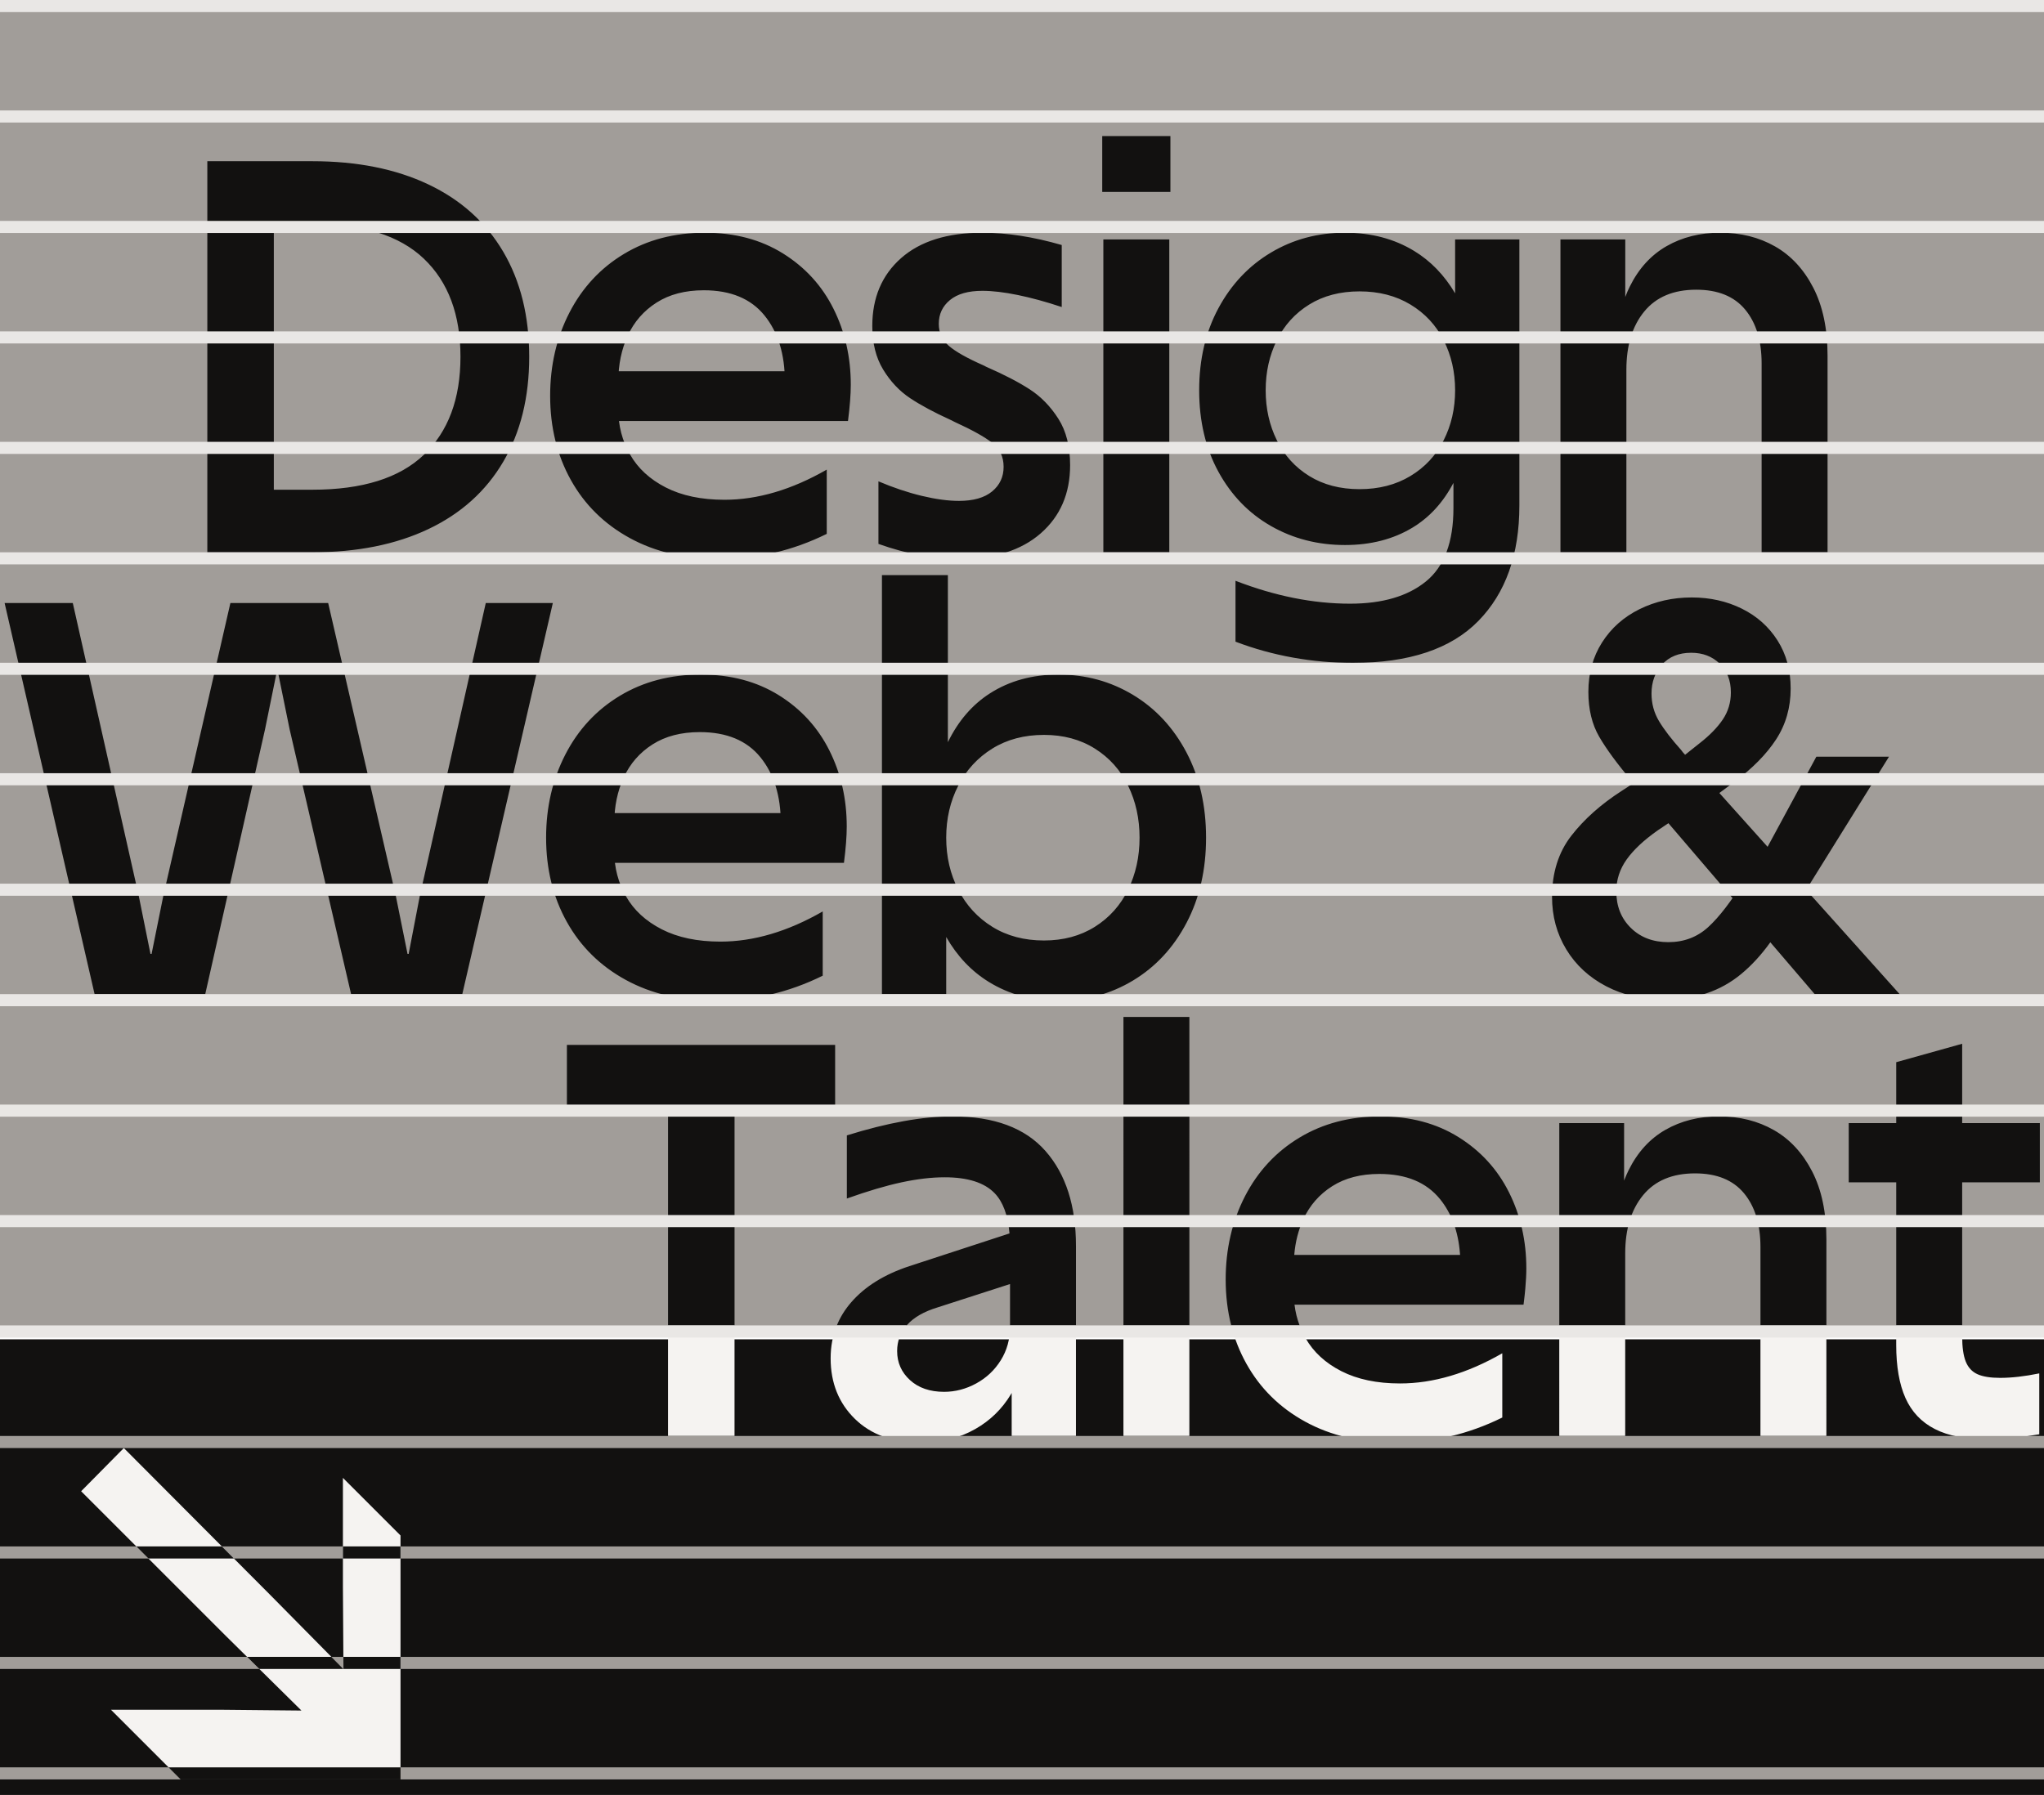
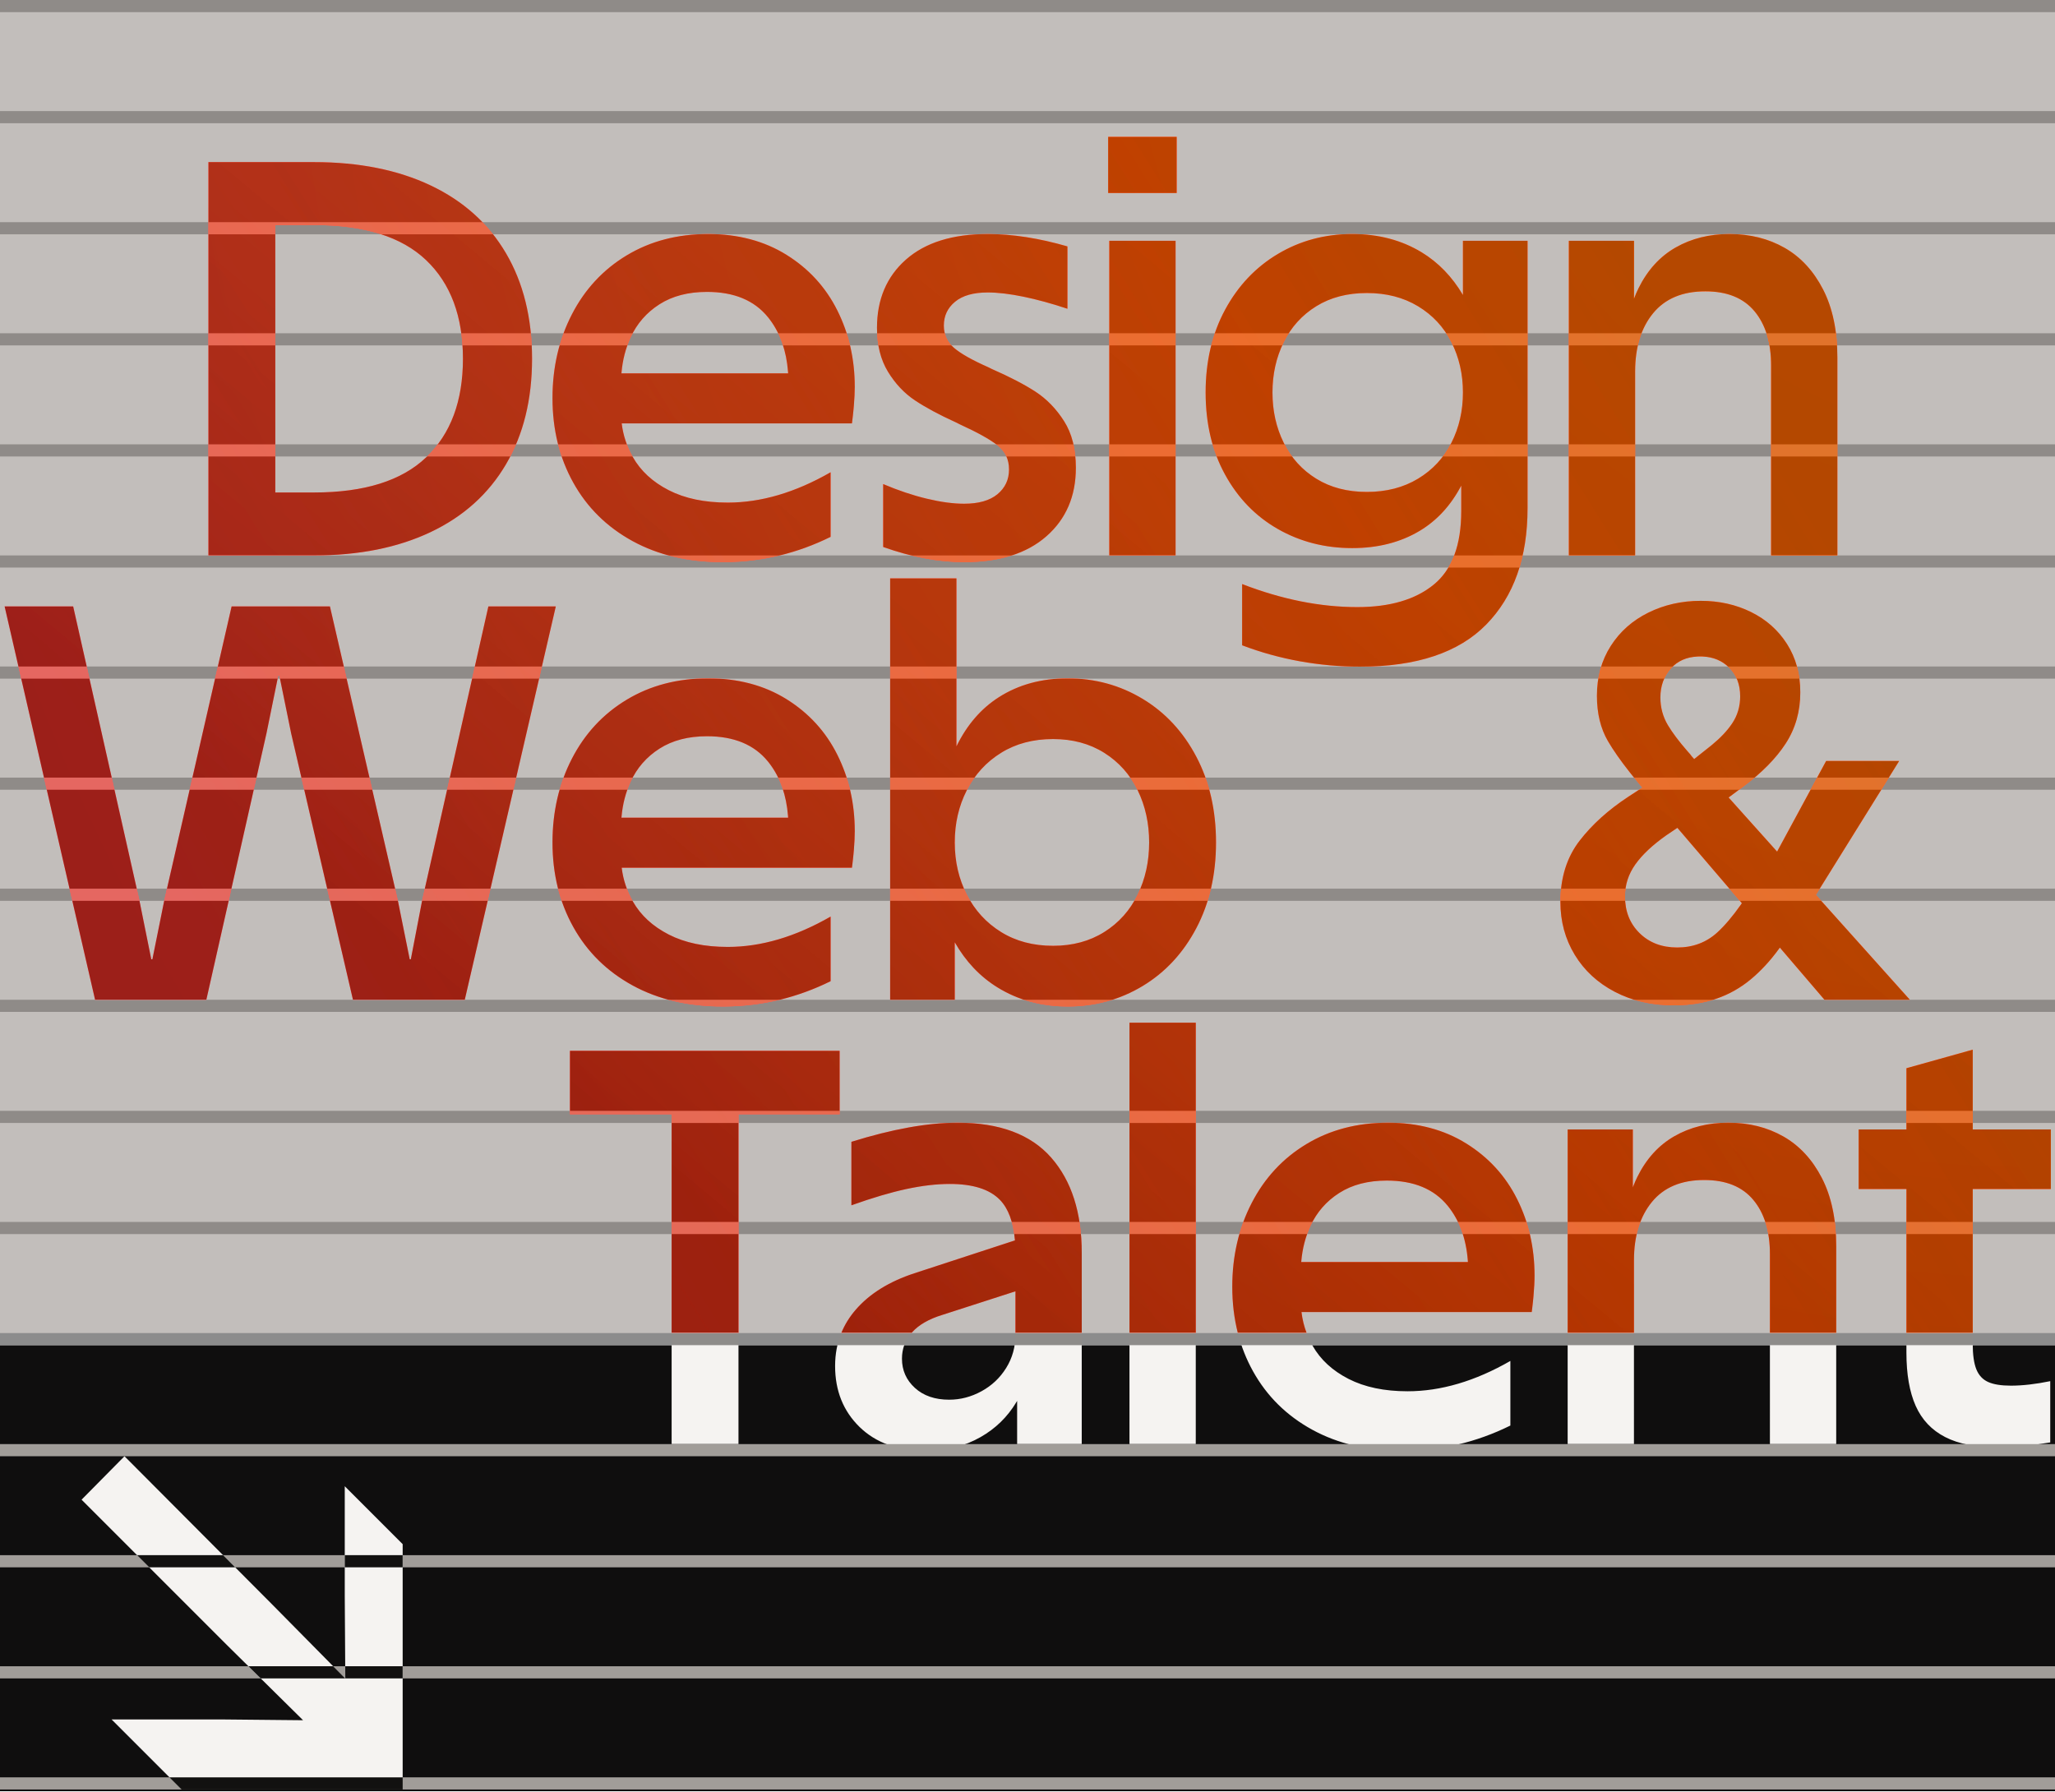
- <svg xmlns="http://www.w3.org/2000/svg" width="592" height="520" viewBox="0 0 592 520">
+ <svg xmlns="http://www.w3.org/2000/svg" xmlns:xlink="http://www.w3.org/1999/xlink" preserveAspectRatio="xMaxYMin slice" viewBox="0 0 592 516">
+   <defs>
+     <linearGradient x1="73.73%" y1="29.148%" x2="19.203%" y2="67.086%" id="a">
+       <stop stop-color="#E63D27" offset="0%" />
+       <stop stop-color="#E53D27" offset="11.796%" />
+       <stop stop-color="#E33B26" offset="24.051%" />
+       <stop stop-color="#DF3924" offset="36.433%" />
+       <stop stop-color="#DB3722" offset="48.607%" />
+       <stop stop-color="#D6341F" offset="60.24%" />
+       <stop stop-color="#D1301C" offset="70.999%" />
+       <stop stop-color="#CC2D19" offset="80.55%" />
+       <stop stop-color="#C72A15" offset="88.559%" />
+       <stop stop-color="#C32712" offset="94.693%" />
+       <stop stop-color="#C02510" offset="98.618%" />
+       <stop stop-color="#BF240F" offset="100%" />
+     </linearGradient>
+     <linearGradient x1="8.568%" y1="63.339%" x2="89.693%" y2="34.069%" id="c">
+       <stop stop-color="#FE8676" offset="0%" />
+       <stop stop-color="#D76D00" offset="99.94%" />
+     </linearGradient>
+     <radialGradient cx="100%" cy="-19.281%" fx="100%" fy="-19.281%" r="219.323%" gradientTransform="scale(-.58457 -1) rotate(-33.429 .287 4.513)" id="d">
+       <stop stop-color="#D76D00" offset="0%" />
+       <stop stop-color="#FF94DD" offset="0%" />
+       <stop stop-color="#D52499" offset="100%" />
+     </radialGradient>
+     <path d="M399.826 323.42c8.632 0 16.158 1.996 22.578 5.989 6.42 3.992 11.303 9.333 14.648 16.023 3.345 6.69 5.017 14.027 5.017 22.012 0 1.714-.101 3.691-.302 5.929l-.12 1.247a115.573 115.573 0 0 1-.068.643l-.15 1.325-.17 1.377-66.33-.001.005.048c.25 2.065.741 4.061 1.472 5.989l-19.808 0c-1.07-4.187-1.606-8.627-1.606-13.32 0-8.848 1.861-16.886 5.584-24.116 3.723-7.229 8.983-12.894 15.78-16.994 6.798-4.1 14.62-6.15 23.468-6.15Zm-157.947-20.717 0 18.289-29.133 0 0 63.007-19.261 0 0-63.007-29.294 0 0-18.289 77.688 0Zm33.982 20.717c12.085 0 21.068 3.345 26.948 10.035 5.881 6.69 8.821 15.861 8.821 27.515l0 23.03-19.098 0 0-12.014-21.04 6.788c-3.884 1.187-6.798 2.859-8.74 5.017l-.184.209-20.205 0c.99-2.427 2.391-4.682 4.204-6.764 3.992-4.586 9.603-8.066 16.832-10.439l28.979-9.472-.015-.188c-.466-5.166-1.893-8.987-4.281-11.462-2.967-3.075-7.796-4.613-14.486-4.613-3.776 0-7.931.486-12.463 1.457-4.532.971-9.819 2.536-15.861 4.694l0-18.289c11.761-3.669 21.958-5.503 30.59-5.503Zm68.619-28.809-.001 89.389-19.098 0 .001-89.389 19.098 0Zm153.421 28.809c5.934 0 11.222 1.322 15.861 3.965 4.64 2.643 8.335 6.636 11.087 11.977 2.752 5.341 4.127 11.896 4.127 19.665l0 24.972-19.098 0 0-22.706c0-6.582-1.591-11.788-4.775-15.619-3.183-3.83-7.904-5.746-14.162-5.746-6.582 0-11.599 2.104-15.052 6.312-3.453 4.208-5.179 9.819-5.179 16.832l-0 20.926-19.098 0 0-58.637 18.775 0-.001 16.678.143-.379a31.838 31.838 0 0 1 1.152-2.623c2.59-5.233 6.15-9.145 10.682-11.734 4.532-2.59 9.711-3.885 15.538-3.885Zm70.399-21.041-.001 22.982 22.498.001 0 17.156-22.498-.001 0 41.482-19.098 0 0-41.482-13.757.001 0-17.156 13.757-.001 0-17.641 19.098-5.341Zm-168.798 37.711c-5.395 0-9.954 1.187-13.676 3.561-3.723 2.374-6.501 5.557-8.335 9.549-1.435 3.124-2.309 6.513-2.621 10.166l-.016.191 48.022 0-.038-.528c-.502-6.31-2.427-11.529-5.775-15.656-3.938-4.856-9.792-7.283-17.561-7.283Zm-195.506-144.671c8.632 0 16.158 1.996 22.578 5.988 6.42 3.992 11.303 9.333 14.647 16.023 3.345 6.69 5.017 14.027 5.017 22.012 0 1.558-.083 3.333-.25 5.325l-.11 1.221-.13 1.273a122.936 122.936 0 0 1-.072.656l-.16 1.351-.087.695-66.33-.001.005.048c.413 3.408 1.481 6.629 3.203 9.663 2.266 3.992 5.719 7.175 10.358 9.549 4.64 2.374 10.305 3.561 16.994 3.561 9.603 0 19.476-2.913 29.619-8.74l0 18.613c-9.573 4.734-19.66 7.16-30.259 7.279l-.816.004c-9.927 0-18.586-2.023-25.977-6.069-7.391-4.046-13.083-9.657-17.075-16.832-3.992-7.175-5.988-15.295-5.988-24.358 0-8.848 1.861-16.886 5.584-24.116 3.723-7.229 8.983-12.894 15.78-16.994 6.798-4.1 14.62-6.15 23.468-6.15Zm71.535-28.809-0 48.398c3.008-6.165 7.081-10.887 12.22-14.166 5.665-3.615 12.274-5.422 19.827-5.422 7.877 0 15.079 1.969 21.607 5.908 6.528 3.938 11.68 9.495 15.457 16.671 3.776 7.175 5.665 15.403 5.665 24.682 0 9.279-1.888 17.507-5.665 24.682-3.776 7.175-8.929 12.732-15.457 16.671-6.528 3.938-13.73 5.908-21.607 5.908-7.553 0-14.297-1.834-20.231-5.503-5.031-3.11-9.132-7.442-12.302-12.995l.001 16.556-18.613 0 0-121.388 19.098 0Zm214.446 6.474c5.287 0 10.116 1.079 14.486 3.237 4.37 2.158 7.823 5.233 10.358 9.225 2.536 3.992 3.804 8.632 3.804 13.919 0 5.503-1.403 10.412-4.208 14.728-2.805 4.316-6.906 8.47-12.301 12.462l-4.138 3.079 13.965 15.585 14.127-26.109 21.041 0-23.995 38.578 27.07 30.208-24.601 0-12.848-15.017-.327.453c-2.492 3.411-5.194 6.323-8.108 8.738-5.852 4.851-13.019 7.331-21.499 7.441l-.594.004c-6.366 0-12.031-1.295-16.994-3.884-4.963-2.59-8.821-6.15-11.572-10.682-2.751-4.532-4.127-9.603-4.127-15.214 0-7.013 1.861-12.921 5.584-17.723 3.579-4.617 8.231-8.81 13.955-12.579l4.101-2.668-.495-.533a155.639 155.639 0 0 1-2.311-2.789l-.859-1.074c-2.661-3.362-4.761-6.363-6.298-9.005-2.104-3.615-3.156-7.958-3.156-13.029 0-5.395 1.322-10.17 3.965-14.324 2.644-4.154 6.258-7.364 10.844-9.63 4.586-2.266 9.63-3.399 15.133-3.399Zm-468.896 1.618 19.098 84.809 3.399 16.832.324 0 3.399-16.832 19.422-84.809 28.324 0 19.584 84.809 3.399 16.832.324 0 3.237-16.832 19.098-84.809 19.422 0-26.22 113.295-32.208 0-17.803-76.717-3.399-16.671-.324 0-3.399 16.671-17.318 76.717-32.046 0-26.058-113.295 19.746 0Zm462.137 63.779-3.114 2.095c-3.992 2.805-6.987 5.611-8.983 8.416-1.996 2.805-2.994 5.88-2.994 9.225 0 4.316 1.403 7.85 4.208 10.601 2.805 2.752 6.42 4.127 10.844 4.127 4.532 0 8.389-1.457 11.572-4.37 2.122-1.942 4.376-4.604 6.762-7.984l.279-.401-18.574-21.709Zm-179.849-25.582c-5.719 0-10.709 1.322-14.971 3.965-4.262 2.643-7.553 6.231-9.873 10.763-2.32 4.532-3.48 9.549-3.48 15.052 0 5.503 1.16 10.52 3.48 15.052 2.32 4.532 5.611 8.12 9.873 10.763 4.262 2.644 9.252 3.965 14.971 3.965 5.611 0 10.52-1.322 14.728-3.965 4.208-2.643 7.418-6.231 9.63-10.763 2.212-4.532 3.318-9.549 3.318-15.052 0-5.503-1.106-10.52-3.318-15.052-2.212-4.532-5.422-8.12-9.63-10.763-4.208-2.644-9.118-3.965-14.728-3.965Zm-99.697-.809c-5.395 0-9.954 1.187-13.676 3.561-3.723 2.374-6.501 5.557-8.335 9.549-1.435 3.124-2.309 6.513-2.621 10.166l-.016.191 48.022 0-.038-.528c-.472-5.939-2.205-10.911-5.199-14.916l-.332-.433-.244-.307c-3.938-4.855-9.792-7.283-17.561-7.283Zm286.143-22.983-.379.004-.387.014c-3.2.153-5.75 1.28-7.651 3.381-2.05 2.266-3.075 5.071-3.075 8.416 0 2.913.728 5.584 2.185 8.012 1.295 2.158 3.123 4.593 5.483 7.305l.449.512.461.518.486.647.664.742 4.191-3.331.507-.4.493-.401c2.431-2.005 4.336-4.031 5.717-6.078 1.565-2.32 2.347-4.936 2.347-7.85 0-3.453-1.079-6.231-3.237-8.335-1.988-1.939-4.481-2.984-7.477-3.137l-.394-.015-.383-.005Zm-100.259-121.688c7.553 0 14.216 1.753 19.988 5.26 4.807 2.92 8.773 7.019 11.896 12.296l-0-15.614 18.613 0 0 77.041c0 14.243-3.965 25.41-11.896 33.503-7.931 8.092-20.042 12.139-36.335 12.139-5.827 0-11.599-.512-17.318-1.538-5.719-1.025-11.275-2.563-16.671-4.613l0-17.642c11.437 4.424 22.497 6.636 33.179 6.636 9.387 0 16.724-2.158 22.012-6.474 5.287-4.316 7.931-11.383 7.931-21.202l0-7.32c-2.981 5.677-6.946 10.005-11.896 12.985-5.557 3.345-12.058 5.017-19.503 5.017-7.877 0-15.025-1.834-21.445-5.503-6.42-3.669-11.491-8.902-15.214-15.7-3.723-6.798-5.584-14.674-5.584-23.63 0-8.956 1.861-16.886 5.584-23.792 3.723-6.906 8.794-12.274 15.214-16.104 6.42-3.83 13.568-5.746 21.445-5.746Zm-105.032 0c7.121 0 14.782 1.187 22.983 3.561l0 17.965c-4.532-1.511-8.767-2.671-12.705-3.48-3.938-.809-7.364-1.214-10.277-1.214-4.1 0-7.229.89-9.387 2.671-2.158 1.78-3.237 4.073-3.237 6.879 0 2.59.971 4.721 2.913 6.393 1.942 1.673 5.233 3.534 9.873 5.584l.971.486c5.179 2.266 9.387 4.451 12.624 6.555 3.237 2.104 5.989 4.936 8.254 8.497 2.266 3.561 3.399 8.039 3.399 13.434 0 8.2-2.832 14.782-8.497 19.746-5.665 4.963-13.569 7.445-23.711 7.445-7.337 0-15.106-1.457-23.306-4.37l0-18.127c4.316 1.834 8.497 3.237 12.543 4.208 4.046.971 7.634 1.457 10.763 1.457 4.208 0 7.418-.917 9.63-2.751 2.212-1.834 3.318-4.208 3.318-7.121 0-2.913-1.106-5.233-3.318-6.96-2.212-1.726-5.8-3.723-10.763-5.989l-1.295-.647c-4.748-2.158-8.659-4.262-11.734-6.312-3.075-2.05-5.665-4.802-7.769-8.254-2.104-3.453-3.156-7.661-3.156-12.624 0-8.2 2.778-14.755 8.335-19.665 5.557-4.909 13.407-7.364 23.549-7.364Zm-80.528 0c8.632 0 16.158 1.996 22.578 5.988 6.42 3.992 11.303 9.333 14.647 16.023 3.345 6.69 5.017 14.027 5.017 22.012 0 1.559-.083 3.334-.25 5.325l-.11 1.221-.13 1.273a122.936 122.936 0 0 1-.072.656l-.16 1.351-.087.695-66.33-.001.005.048c.413 3.408 1.481 6.629 3.203 9.663 2.266 3.992 5.719 7.175 10.358 9.549 4.64 2.374 10.305 3.561 16.994 3.561 9.603 0 19.476-2.913 29.619-8.74l0 18.613c-9.573 4.734-19.66 7.16-30.259 7.279l-.816.004c-9.927 0-18.586-2.023-25.977-6.069-7.391-4.046-13.083-9.657-17.075-16.832-3.992-7.175-5.988-15.295-5.988-24.358 0-8.848 1.861-16.886 5.584-24.116 3.723-7.229 8.983-12.894 15.78-16.994 6.798-4.1 14.62-6.15 23.468-6.15Zm-113.522-20.717c12.948 0 24.143 2.239 33.584 6.717 9.441 4.478 16.671 10.979 21.688 19.503 5.017 8.524 7.526 18.667 7.526 30.428 0 11.761-2.509 21.904-7.526 30.428-5.017 8.524-12.247 15.025-21.688 19.503-9.441 4.478-20.636 6.717-33.584 6.717l-30.428 0 0-113.295 30.428 0Zm248.184 22.659 0 90.636-19.098 0 0-90.636 19.098 0Zm159.577-1.942c5.934 0 11.222 1.322 15.861 3.965 4.64 2.643 8.335 6.636 11.087 11.977 2.751 5.341 4.127 11.896 4.127 19.665l0 56.971-19.098 0 0-54.705c0-6.582-1.591-11.788-4.774-15.619-3.183-3.83-7.904-5.746-14.162-5.746-6.582 0-11.599 2.104-15.052 6.312-3.453 4.208-5.179 9.819-5.179 16.832l0 52.925-19.098 0 0-90.636 18.775 0-.001 16.677c.388-1.04.82-2.04 1.296-3.001 2.59-5.233 6.15-9.145 10.682-11.734 4.532-2.59 9.711-3.885 15.538-3.885Zm-407.761-2.59-11.168 0 0 77.04 11.168.001c14.459 0 25.222-3.372 32.289-10.116 7.067-6.744 10.601-16.212 10.601-28.405 0-12.193-3.534-21.661-10.601-28.405-7.067-6.744-17.83-10.116-32.289-10.116Zm303.29 19.584c-5.611 0-10.466 1.268-14.566 3.804-4.1 2.536-7.229 5.988-9.387 10.358-2.158 4.37-3.237 9.198-3.237 14.486 0 5.287 1.079 10.116 3.237 14.486 2.158 4.37 5.287 7.823 9.387 10.358 4.1 2.536 8.956 3.804 14.566 3.804 5.611 0 10.52-1.268 14.728-3.804 4.208-2.536 7.418-5.988 9.63-10.358 2.212-4.37 3.318-9.198 3.318-14.486 0-5.287-1.106-10.116-3.318-14.486-2.212-4.37-5.422-7.823-9.63-10.358-4.208-2.536-9.118-3.804-14.728-3.804Zm-190.092-.324c-5.395 0-9.954 1.187-13.676 3.561-3.723 2.374-6.501 5.557-8.335 9.549-1.435 3.124-2.309 6.513-2.621 10.166l-.016.191 48.022 0-.038-.528c-.472-5.939-2.205-10.911-5.199-14.916l-.332-.433-.244-.307c-3.938-4.856-9.792-7.283-17.561-7.283Zm135.309-44.671 0 16.185-19.746 0 0-16.185 19.746 0Z" id="b" />
+   </defs>
  <g fill="none" fill-rule="evenodd">
-     <path fill="#121110" d="M0 388h592v132h-592z" />
+     <path fill="#0F0E0E" d="M0 387.5h592v132h-592z" />
    <path fill="#B0ADAA" d="M0 0h592v384h-592z" />
-     <path fill="#A19D99" d="M0 0h592v384h-592zm0 448h592v3.5h-592zm0 32h592v3.5h-592zm0 32h592v3.5h-592z" />
+     <path fill="#C2BEBB" d="M0 0h592v384h-592z" />
+     <path fill="#A19D99" d="M0 448h592v3.5h-592zm0 32h592v3.5h-592zm0 32h592v3.5h-592z" />
    <path fill="#121110" d="m116 512 0 3.5-63.678 0-3.5-3.5z" />
    <path fill="#F5F3F1" fill-rule="nonzero" d="m35.863 419.5 42.154 42.303 21.455 21.726-.155-23.812 0-31.578 16.683 16.683 0 67.178-67.178 0-16.683-16.683 31.429 0 23.739.232-21.653-21.383-42.154-42.154z" />
-     <path fill="#121110" fill-rule="nonzero" d="m95.987 480 3.456 3.5-24.337 0-3.544-3.5zm20.013 0 0 3.5-16.528 0-.023-3.5zm-.001-32 0 3.5-16.682 0 0-3.5zm-51.736 0 3.488 3.5-24.764 0-3.5-3.5zm177.616-145.297 0 18.289-29.133 0 0 63.007-19.261 0 0-63.007-29.294 0 0-18.289zm33.982 20.717c12.085 0 21.067 3.345 26.948 10.035 5.881 6.69 8.821 15.861 8.821 27.515l0 23.03-19.098 0 0-12.014-21.04 6.788c-3.884 1.187-6.798 2.859-8.74 5.017l-.184.209-20.205 0c.99-2.427 2.391-4.682 4.204-6.764 3.992-4.586 9.603-8.066 16.832-10.439l28.979-9.472-.015-.188c-.466-5.166-1.893-8.987-4.281-11.462-2.967-3.075-7.796-4.613-14.486-4.613-3.776 0-7.931.486-12.463 1.457-4.532.971-9.819 2.536-15.861 4.694l0-18.289c11.761-3.669 21.958-5.503 30.59-5.503Zm68.619-28.809-.001 89.389-19.098 0 .001-89.389zm55.346 28.809c8.632 0 16.158 1.996 22.578 5.989 6.42 3.992 11.303 9.333 14.648 16.023 3.345 6.69 5.017 14.027 5.017 22.012 0 1.714-.101 3.691-.302 5.929l-.12 1.247a115.573 115.573 0 0 1-.068.643l-.15 1.325 0 0-.17 1.377 0 0-66.33-.001.005.048c.25 2.065.741 4.061 1.472 5.989l-19.808 0c-1.07-4.187-1.606-8.627-1.606-13.32 0-8.848 1.861-16.886 5.584-24.116 3.723-7.229 8.983-12.894 15.78-16.994 6.798-4.1 14.62-6.15 23.468-6.15Zm-.324 16.671c-5.395 0-9.954 1.187-13.676 3.561-3.723 2.374-6.501 5.557-8.335 9.549-1.435 3.124-2.309 6.513-2.621 10.166l-.016.191 48.022 0-.038-.528c-.502-6.31-2.427-11.529-5.775-15.656-3.938-4.856-9.792-7.283-17.561-7.283Zm98.399-16.671c5.934 0 11.222 1.322 15.861 3.965 4.64 2.643 8.335 6.636 11.087 11.977 2.752 5.341 4.127 11.896 4.127 19.665l0 24.972-19.098 0 0-22.706c0-6.582-1.591-11.788-4.775-15.619-3.183-3.83-7.904-5.746-14.162-5.746-6.582 0-11.599 2.104-15.052 6.312-3.453 4.208-5.179 9.819-5.179 16.832l-0 20.926-19.098 0 0-58.637 18.775 0-.001 16.678.143-.379a31.838 31.838 0 0 1 1.152-2.623c2.59-5.233 6.15-9.145 10.682-11.734 4.532-2.59 9.711-3.885 15.538-3.885Zm70.399-21.041-.001 22.982 22.498.001 0 17.156-22.498-.001 0 41.482-19.098 0 0-41.482-13.757.001 0-17.156 13.757-.001 0-17.641z" />
+     <path fill="#121110" fill-rule="nonzero" d="m95.987 480 3.456 3.5-24.337 0-3.544-3.5zm20.013 0 0 3.5-16.528 0-.023-3.5zm-.001-32 0 3.5-16.682 0 0-3.5zm-51.736 0 3.488 3.5-24.764 0-3.5-3.5z" />
+     <g fill-rule="nonzero">
+       <use fill="url(#a)" xlink:href="#b" />
+       <use fill="url(#c)" xlink:href="#b" style="mix-blend-mode:color" />
+       <use fill-opacity="0.42" fill="url(#d)" xlink:href="#b" style="mix-blend-mode:multiply" />
+     </g>
    <path fill="#F5F3F1" fill-rule="nonzero" d="m212.741 384 0 32-19.26 0-0-32zm98.884 0 0 32-18.613 0-0-12.459-.246.42c-2.541 4.222-5.965 7.561-10.273 10.016-4.64 2.643-9.873 3.965-15.699 3.965-8.092 0-14.486-2.293-19.179-6.879-4.694-4.586-7.04-10.439-7.04-17.561 0-3.417.595-6.585 1.785-9.503l20.206 0-.065.076c-1.777 2.096-2.666 4.537-2.666 7.323 0 3.345 1.241 6.15 3.723 8.416 2.482 2.266 5.773 3.399 9.873 3.399 3.237 0 6.339-.809 9.306-2.428 2.967-1.619 5.341-3.857 7.121-6.717 1.78-2.859 2.671-6.069 2.671-9.63l-.001-.439 19.099 0Zm32.85 0 0 32-19.098 0-.001-32zm33.658 3.676c2.266 3.992 5.719 7.175 10.358 9.549 4.64 2.374 10.305 3.561 16.994 3.561 9.603 0 19.476-2.913 29.619-8.74l0 18.613c-9.819 4.856-20.177 7.283-31.075 7.283-9.927 0-18.586-2.023-25.977-6.069-7.391-4.046-13.083-9.657-17.075-16.832-1.925-3.46-3.386-7.14-4.383-11.04l19.808 0c.475 1.254 1.053 2.479 1.732 3.675Zm150.838-3.676.001 32-19.098 0-.001-32 19.098 0Zm-58.266 0 .001 32-19.098 0-.001-32 19.098 0Zm97.59 0 .001 3.029c0 3.237.351 5.719 1.052 7.445.701 1.726 1.834 2.94 3.399 3.642 1.565.701 3.749 1.052 6.555 1.052 3.345 0 7.121-.432 11.329-1.295l0 17.642c-5.611.971-10.574 1.457-14.89 1.457-6.366 0-11.491-.998-15.376-2.994-3.884-1.996-6.717-4.99-8.497-8.983-1.78-3.992-2.671-9.117-2.671-15.376l-.001-5.619 19.098 0Z" />
-     <path d="M519.596 260.969c-4.208 9.171-9.306 16.239-15.295 21.202-5.989 4.963-13.353 7.445-22.093 7.445-6.366 0-12.031-1.295-16.994-3.884-4.963-2.59-8.821-6.15-11.572-10.682-2.751-4.532-4.127-9.603-4.127-15.214 0-7.013 1.861-12.921 5.584-17.723 3.723-4.802 8.605-9.145 14.647-13.029l13.434-8.74 2.751 0 6.312-5.017c2.913-2.266 5.152-4.559 6.717-6.879 1.565-2.32 2.347-4.936 2.347-7.85 0-3.453-1.079-6.231-3.237-8.335-2.158-2.104-4.909-3.156-8.254-3.156-3.561 0-6.366 1.133-8.416 3.399-2.05 2.266-3.075 5.071-3.075 8.416 0 2.913.728 5.584 2.185 8.012 1.457 2.428 3.588 5.206 6.393 8.335l.486.647 62.798 70.081-24.601 0-50.821-59.399-2.104-2.266c-4.208-4.963-7.364-9.252-9.468-12.867-2.104-3.615-3.156-7.958-3.156-13.029 0-5.395 1.322-10.17 3.965-14.324 2.644-4.154 6.258-7.364 10.844-9.63 4.586-2.266 9.63-3.399 15.133-3.399 5.287 0 10.116 1.079 14.486 3.237 4.37 2.158 7.823 5.233 10.358 9.225 2.536 3.992 3.804 8.632 3.804 13.919 0 5.503-1.403 10.412-4.208 14.728-2.805 4.316-6.906 8.47-12.301 12.462l-6.96 5.179-5.665 2.428-9.387 6.312c-3.992 2.805-6.987 5.611-8.983 8.416-1.996 2.805-2.994 5.88-2.994 9.225 0 4.316 1.403 7.85 4.208 10.601 2.805 2.752 6.42 4.127 10.844 4.127 4.532 0 8.389-1.457 11.572-4.37 3.183-2.913 6.663-7.445 10.439-13.595l.486-.809 2.266-1.457 18.127-33.503 21.041 0-24.763 39.815-2.752 1.942Zm-459.549-100.971 0-113.295 30.428 0c12.948 0 24.143 2.239 33.584 6.717 9.441 4.478 16.671 10.979 21.688 19.503 5.017 8.524 7.526 18.667 7.526 30.428 0 11.761-2.509 21.904-7.526 30.428-5.017 8.524-12.247 15.025-21.688 19.503-9.441 4.478-20.636 6.717-33.584 6.717l-30.428 0Zm19.26-18.128 11.168.001c14.459 0 25.222-3.372 32.289-10.116 7.067-6.744 10.601-16.212 10.601-28.405 0-12.193-3.534-21.661-10.601-28.405-7.067-6.744-17.83-10.116-32.289-10.116l-11.168 0 0 77.04Zm129.071 20.07c-9.927 0-18.586-2.023-25.977-6.069-7.391-4.046-13.083-9.657-17.075-16.832-3.992-7.175-5.988-15.295-5.988-24.358 0-8.848 1.861-16.886 5.584-24.116 3.723-7.229 8.983-12.894 15.78-16.994 6.798-4.1 14.62-6.15 23.468-6.15 8.632 0 16.158 1.996 22.578 5.989 6.42 3.992 11.303 9.333 14.647 16.023 3.345 6.69 5.017 14.027 5.017 22.012 0 2.805-.27 6.312-.809 10.52l-77.202 0 0-14.405 64.416 0-5.503 2.913c0-7.877-1.969-14.243-5.907-19.098-3.938-4.856-9.792-7.283-17.561-7.283-5.395 0-9.954 1.187-13.676 3.561-3.723 2.374-6.501 5.557-8.335 9.549-1.834 3.992-2.751 8.416-2.751 13.272l0 8.254c0 4.64 1.133 8.956 3.399 12.948 2.266 3.992 5.719 7.175 10.358 9.549 4.64 2.374 10.305 3.561 16.994 3.561 9.603 0 19.476-2.913 29.619-8.74l0 18.613c-9.819 4.856-20.177 7.283-31.075 7.283Zm69.349 0c-7.337 0-15.106-1.457-23.306-4.37l0-18.127c4.316 1.834 8.497 3.237 12.543 4.208 4.046.971 7.634 1.457 10.763 1.457 4.208 0 7.418-.917 9.63-2.751 2.212-1.834 3.318-4.208 3.318-7.121 0-2.913-1.106-5.233-3.318-6.96-2.212-1.726-5.8-3.723-10.763-5.989l-1.295-.647c-4.748-2.158-8.659-4.262-11.734-6.312-3.075-2.05-5.665-4.802-7.769-8.254-2.104-3.453-3.156-7.661-3.156-12.624 0-8.2 2.778-14.755 8.335-19.665 5.557-4.909 13.407-7.364 23.549-7.364 7.121 0 14.782 1.187 22.983 3.561l0 17.965c-4.532-1.511-8.767-2.671-12.705-3.48-3.938-.809-7.364-1.214-10.277-1.214-4.1 0-7.229.89-9.387 2.671-2.158 1.78-3.237 4.073-3.237 6.879 0 2.59.971 4.721 2.913 6.393 1.942 1.673 5.233 3.534 9.873 5.584l.971.486c5.179 2.266 9.387 4.451 12.624 6.555 3.237 2.104 5.989 4.936 8.254 8.497 2.266 3.561 3.399 8.039 3.399 13.434 0 8.2-2.832 14.782-8.497 19.746-5.665 4.963-13.569 7.445-23.711 7.445Zm60.932-92.578 0 90.636-19.098 0 0-90.636zm.324-29.942 0 16.185-19.746 0 0-16.185zm50.575 28c7.553 0 14.216 1.753 19.988 5.26 4.807 2.92 8.773 7.019 11.896 12.296l-0-15.614 18.613 0 0 77.041c0 14.243-3.965 25.41-11.896 33.503-7.931 8.092-20.042 12.139-36.335 12.139-5.827 0-11.599-.512-17.318-1.538-5.719-1.025-11.275-2.563-16.671-4.613l0-17.642c11.437 4.424 22.497 6.636 33.179 6.636 9.387 0 16.724-2.158 22.012-6.474 5.287-4.316 7.931-11.383 7.931-21.202l0-7.32c-2.981 5.677-6.946 10.005-11.896 12.985-5.557 3.345-12.058 5.017-19.503 5.017-7.877 0-15.025-1.834-21.445-5.503-6.42-3.669-11.491-8.902-15.214-15.7-3.723-6.798-5.584-14.674-5.584-23.63 0-8.956 1.861-16.886 5.584-23.792 3.723-6.906 8.794-12.274 15.214-16.104 6.42-3.83 13.568-5.746 21.445-5.746Zm4.208 16.994c-5.611 0-10.466 1.268-14.566 3.804-4.1 2.536-7.229 5.988-9.387 10.358-2.158 4.37-3.237 9.198-3.237 14.486 0 5.287 1.079 10.116 3.237 14.486 2.158 4.37 5.287 7.823 9.387 10.358 4.1 2.536 8.956 3.804 14.566 3.804 5.611 0 10.52-1.268 14.728-3.804 4.208-2.536 7.418-5.988 9.63-10.358 2.212-4.37 3.318-9.198 3.318-14.486 0-5.287-1.106-10.116-3.318-14.486-2.212-4.37-5.422-7.823-9.63-10.358-4.208-2.536-9.118-3.804-14.728-3.804Zm104.471-16.994c5.934 0 11.222 1.322 15.861 3.965 4.64 2.643 8.335 6.636 11.087 11.977 2.751 5.341 4.127 11.896 4.127 19.665l0 56.971-19.098 0 0-54.705c0-6.582-1.591-11.788-4.774-15.619-3.183-3.83-7.904-5.746-14.162-5.746-6.582 0-11.599 2.104-15.052 6.312-3.453 4.208-5.179 9.819-5.179 16.832l0 52.925-19.098 0 0-90.636 18.775 0-.001 16.677c.388-1.04.82-2.04 1.296-3.001 2.59-5.233 6.15-9.145 10.682-11.734 4.532-2.59 9.711-3.885 15.538-3.885Zm-496.899 107.283 19.746 0 19.098 84.809 3.399 16.832.324 0 3.399-16.832 19.422-84.809 28.324 0 19.584 84.809 3.399 16.832.324 0 3.237-16.832 19.098-84.809 19.422 0-26.22 113.295-32.208 0-17.803-76.717-3.399-16.671-.324 0-3.399 16.671-17.318 76.717-32.046 0zm205.869 115.237c-9.927 0-18.586-2.023-25.977-6.069-7.391-4.046-13.083-9.657-17.075-16.832-3.992-7.175-5.988-15.295-5.988-24.358 0-8.848 1.861-16.886 5.584-24.116 3.723-7.229 8.983-12.894 15.78-16.994 6.798-4.1 14.62-6.15 23.468-6.15 8.632 0 16.158 1.996 22.578 5.988 6.42 3.992 11.303 9.333 14.647 16.023 3.345 6.69 5.017 14.027 5.017 22.012 0 2.805-.27 6.312-.809 10.52l-77.202 0 0-14.405 64.416 0-5.503 2.913c0-7.877-1.969-14.243-5.907-19.098-3.938-4.856-9.792-7.283-17.561-7.283-5.395 0-9.954 1.187-13.676 3.561-3.723 2.374-6.501 5.557-8.335 9.549-1.834 3.992-2.751 8.416-2.751 13.272l0 8.254c0 4.64 1.133 8.956 3.399 12.948 2.266 3.992 5.719 7.175 10.358 9.549 4.64 2.374 10.305 3.561 16.994 3.561 9.603 0 19.476-2.913 29.619-8.74l0 18.613c-9.819 4.856-20.177 7.283-31.075 7.283Zm67.327-123.33-0 48.398c3.008-6.165 7.081-10.887 12.22-14.166 5.665-3.615 12.274-5.422 19.827-5.422 7.877 0 15.079 1.969 21.607 5.908 6.528 3.938 11.68 9.495 15.457 16.671 3.776 7.175 5.665 15.403 5.665 24.682 0 9.279-1.888 17.507-5.665 24.682-3.776 7.175-8.929 12.732-15.457 16.671-6.528 3.938-13.73 5.908-21.607 5.908-7.553 0-14.297-1.834-20.231-5.503-5.031-3.11-9.132-7.442-12.302-12.995l.001 16.556-18.613 0 0-121.388 19.098 0Zm27.838 46.289c-5.719 0-10.709 1.322-14.971 3.965-4.262 2.643-7.553 6.231-9.873 10.763-2.32 4.532-3.48 9.549-3.48 15.052 0 5.503 1.16 10.52 3.48 15.052 2.32 4.532 5.611 8.12 9.873 10.763 4.262 2.644 9.252 3.965 14.971 3.965 5.611 0 10.52-1.322 14.728-3.965 4.208-2.643 7.418-6.231 9.63-10.763 2.212-4.532 3.318-9.549 3.318-15.052 0-5.503-1.106-10.52-3.318-15.052-2.212-4.532-5.422-8.12-9.63-10.763-4.208-2.644-9.118-3.965-14.728-3.965Z" fill="#121110" fill-rule="nonzero" />
-     <path fill="#E9E7E5" d="M0 288h592v3.5h-592zm0-160h592v3.5h-592zm0 128h592v3.5h-592zm0-160h592v3.5h-592zm0 128h592v3.5h-592zm0-160h592v3.5h-592z" />
-     <path fill="#E9E7E4" d="M0 320h592v3.5h-592z" />
-     <path fill="#E9E7E5" d="M0 160h592v3.5h-592zm0-160h592v3.5h-592zm0 352h592v3.5h-592zm0-160h592v3.5h-592zm0-160h592v3.5h-592zm0 352h592v3.5h-592z" />
+     <path fill="#908B87" d="M0 288h592v3.5h-592zm0-160h592v3.5h-592zm0 128h592v3.5h-592zm0-160h592v3.5h-592zm0 128h592v3.5h-592zm0-160h592v3.5h-592zm0 256h592v3.5h-592zm0-160h592v3.5h-592zm0-160h592v3.5h-592zm0 352h592v3.5h-592zm0-160h592v3.5h-592zm0-160h592v3.5h-592zm0 352h592v3.5h-592z" style="mix-blend-mode:luminosity" />
    <path fill="#A19D99" d="M0 416h592v3.5h-592z" />
  </g>
</svg>
